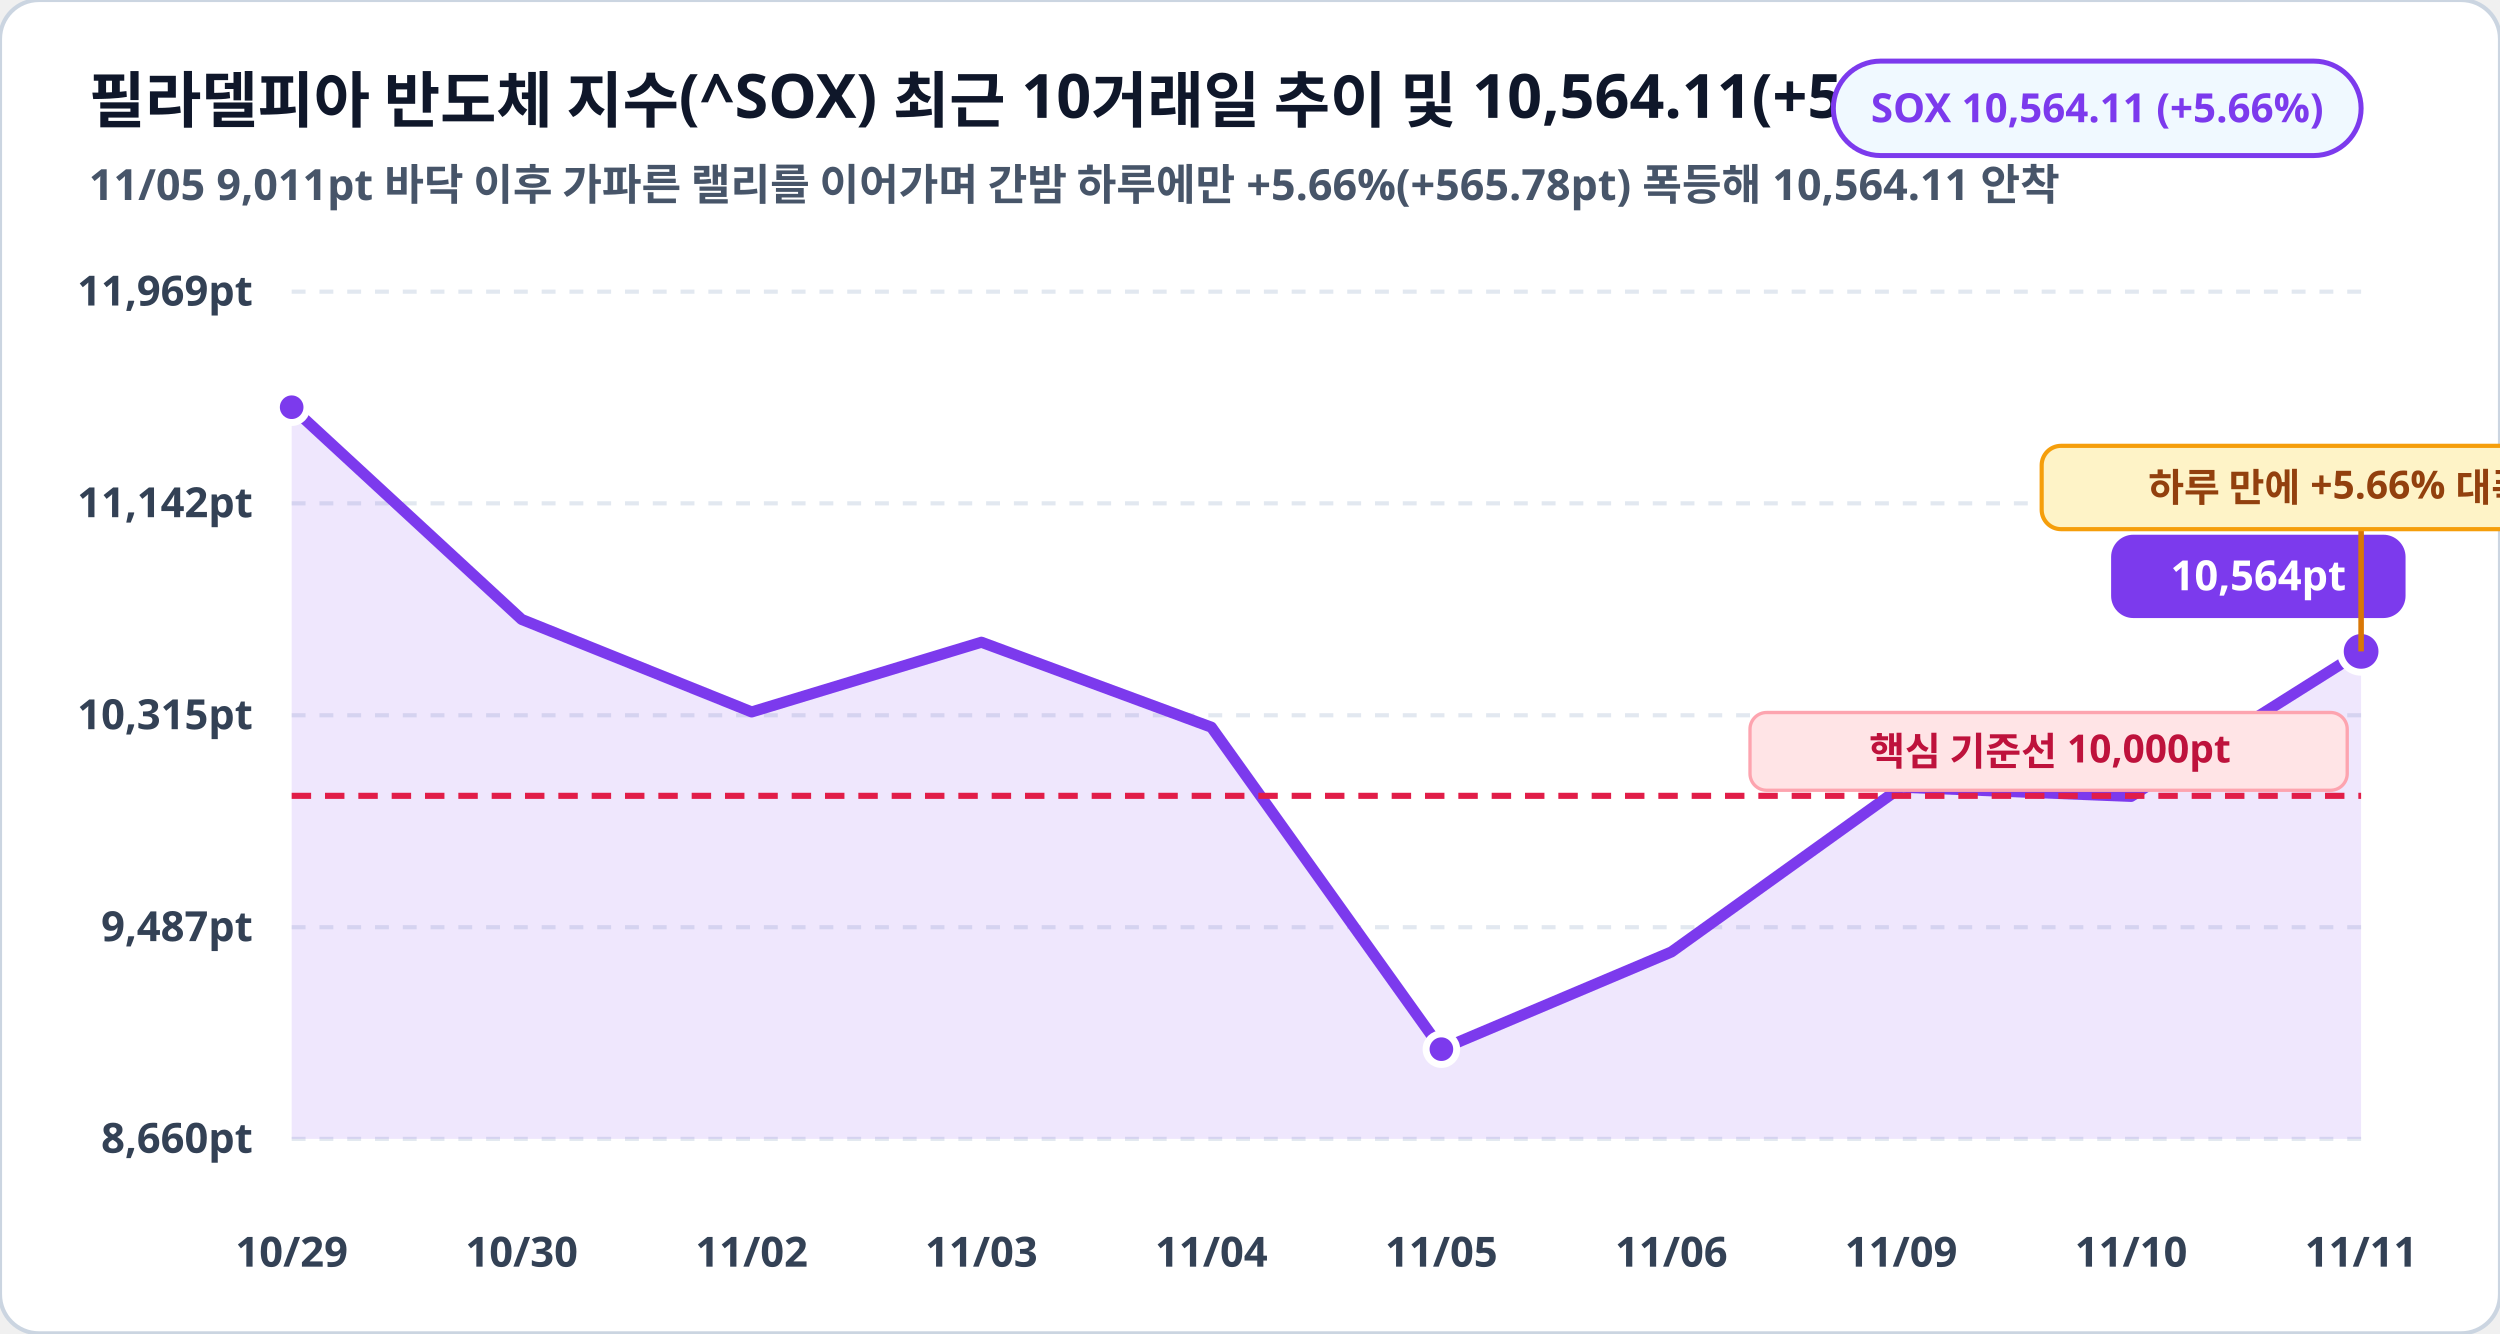
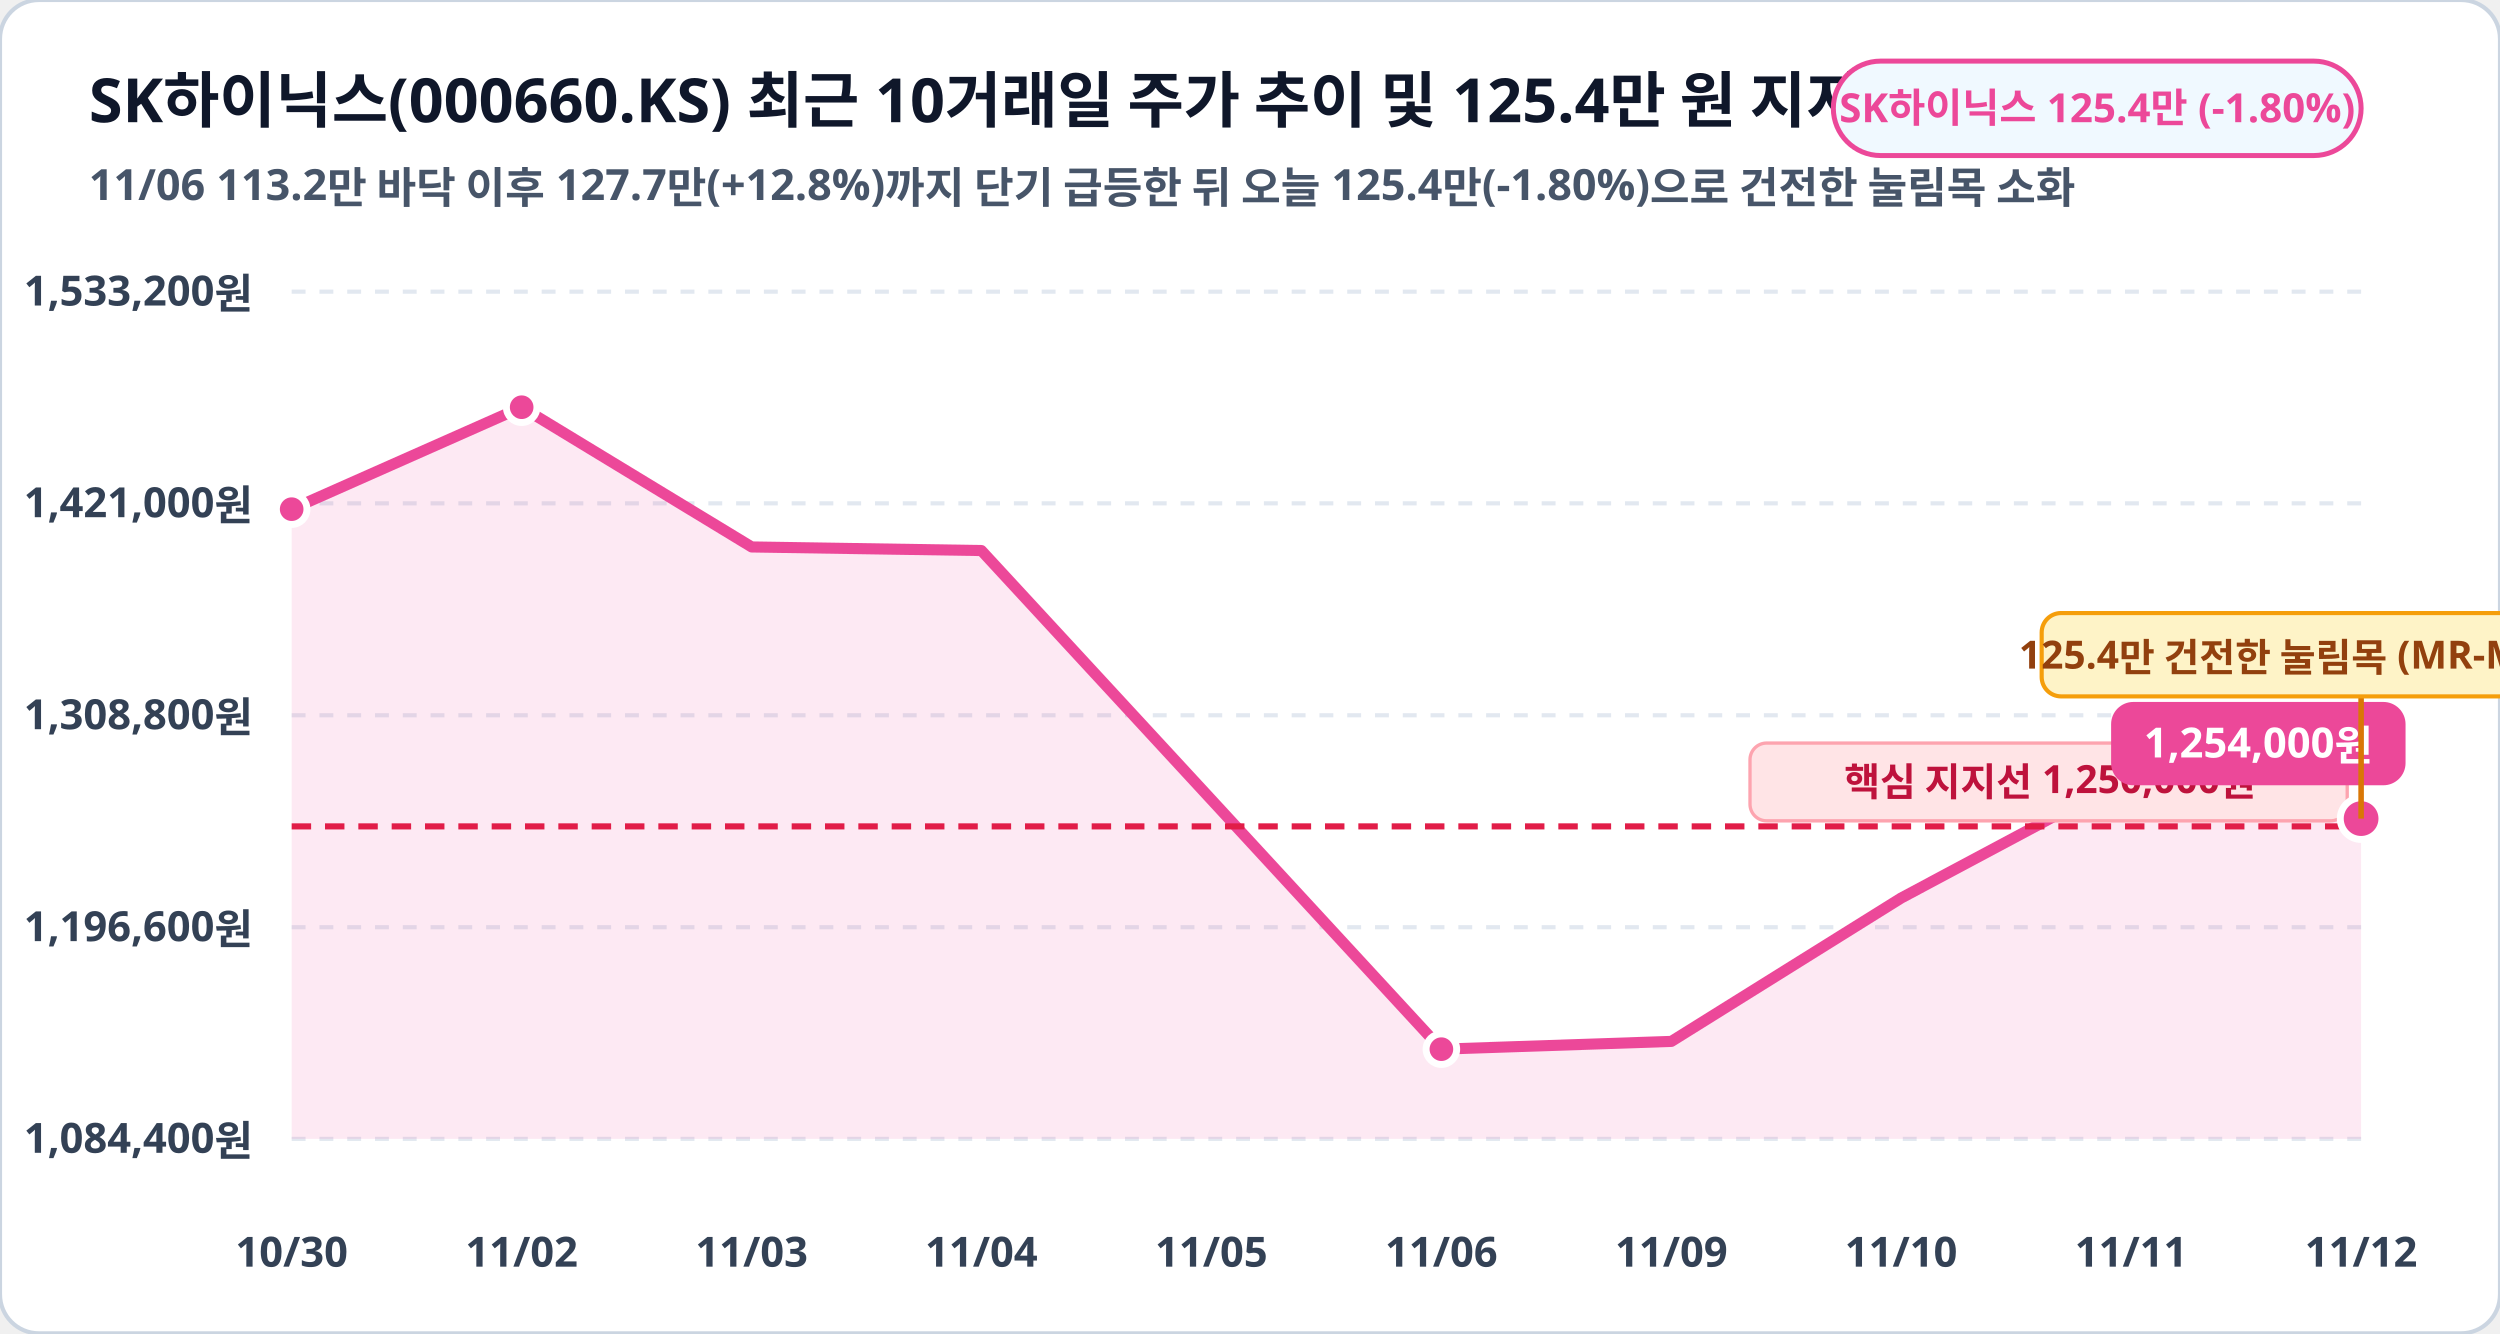
<svg xmlns="http://www.w3.org/2000/svg" viewBox="0 0 900 480" width="100%" height="100%">
  <rect width="900" height="480" rx="14" fill="#ffffff" stroke="#cbd5e1" stroke-width="1.5" />
-   <text x="32" y="44" fill="#0f172a" font-family="Pretendard, sans-serif" font-size="22" font-weight="900">필라델피아 반도체 지수(^SOX) 최근 10거래일 추이 및 10,564.11(+5.66%) 폭등 (pt)</text>
-   <text x="32" y="72" fill="#475569" font-family="Pretendard, sans-serif" font-size="15.5" font-weight="600">11/05 9,011pt 바닥 이후 가파른 랠리를 이어가며 간밤 하루에만 +5.66%(+565.78pt) 폭등해 10,564.11 안착</text>
-   <rect x="660" y="22" width="190" height="34" rx="17" fill="#f0f9ff" stroke="#7c3aed" stroke-width="1.8" />
-   <text x="755" y="44" fill="#7c3aed" font-family="Pretendard, sans-serif" font-size="14.5" font-weight="800" text-anchor="middle">SOX 10,564.11 (+5.66%)</text>
+   <text x="32" y="44" fill="#0f172a" font-family="Pretendard, sans-serif" font-size="22" font-weight="900">SK하이닉스(000660.KS) 최근 10거래일 주가 추이 및 125.4만 원 지지선 확인 (원)</text>
+   <text x="32" y="72" fill="#475569" font-family="Pretendard, sans-serif" font-size="15.5" font-weight="600">11/06 113.2만 바닥 이후 127.7만(+12.8%)까지 단기 급등한 뒤 오늘 125.4만(-1.80%)으로 건전한 눌림목 소화</text>
+   <rect x="660" y="22" width="190" height="34" rx="17" fill="#f0f9ff" stroke="#ec4899" stroke-width="1.8" />
+   <text x="755" y="44" fill="#ec4899" font-family="Pretendard, sans-serif" font-size="14.5" font-weight="800" text-anchor="middle">SK하이닉스 125.4만 (-1.80%)</text>
  <line x1="105" y1="105.0" x2="850" y2="105.0" stroke="#e2e8f0" stroke-width="1.5" stroke-dasharray="5,5" />
-   <text x="91" y="110.0" fill="#334155" font-family="Pretendard, sans-serif" font-size="15" font-weight="700" text-anchor="end">11,969pt</text>
+   <text x="91" y="110.0" fill="#334155" font-family="Pretendard, sans-serif" font-size="15" font-weight="700" text-anchor="end">1,533,200원</text>
  <line x1="105" y1="181.2" x2="850" y2="181.2" stroke="#e2e8f0" stroke-width="1.5" stroke-dasharray="5,5" />
-   <text x="91" y="186.2" fill="#334155" font-family="Pretendard, sans-serif" font-size="15" font-weight="700" text-anchor="end">11,142pt</text>
+   <text x="91" y="186.2" fill="#334155" font-family="Pretendard, sans-serif" font-size="15" font-weight="700" text-anchor="end">1,421,000원</text>
  <line x1="105" y1="257.5" x2="850" y2="257.5" stroke="#e2e8f0" stroke-width="1.5" stroke-dasharray="5,5" />
-   <text x="91" y="262.5" fill="#334155" font-family="Pretendard, sans-serif" font-size="15" font-weight="700" text-anchor="end">10,315pt</text>
+   <text x="91" y="262.5" fill="#334155" font-family="Pretendard, sans-serif" font-size="15" font-weight="700" text-anchor="end">1,308,800원</text>
  <line x1="105" y1="333.8" x2="850" y2="333.8" stroke="#e2e8f0" stroke-width="1.5" stroke-dasharray="5,5" />
-   <text x="91" y="338.8" fill="#334155" font-family="Pretendard, sans-serif" font-size="15" font-weight="700" text-anchor="end">9,487pt</text>
+   <text x="91" y="338.8" fill="#334155" font-family="Pretendard, sans-serif" font-size="15" font-weight="700" text-anchor="end">1,196,600원</text>
  <line x1="105" y1="410.0" x2="850" y2="410.0" stroke="#e2e8f0" stroke-width="1.5" stroke-dasharray="5,5" />
-   <text x="91" y="415.0" fill="#334155" font-family="Pretendard, sans-serif" font-size="15" font-weight="700" text-anchor="end">8,660pt</text>
-   <polygon points="105.0,410.0 105.0,146.6 187.8,223.0 270.6,256.3 353.3,231.2 436.1,261.8 518.9,377.7 601.7,342.7 684.4,283.4 767.2,286.7 850.0,234.5 850.0,410.0" fill="#7c3aed" fill-opacity="0.12" />
-   <polyline fill="none" stroke="#7c3aed" stroke-width="4" stroke-linecap="round" stroke-linejoin="round" points="105.0,146.6 187.8,223.0 270.6,256.3 353.3,231.2 436.1,261.8 518.9,377.7 601.7,342.7 684.4,283.4 767.2,286.7 850.0,234.5" />
-   <line x1="105" y1="286.5" x2="850" y2="286.5" stroke="#e11d48" stroke-width="2.2" stroke-dasharray="7,5" />
-   <rect x="630" y="256.5" width="215" height="28" rx="6" fill="#ffe4e6" stroke="#fda4af" stroke-width="1.2" />
-   <text x="738" y="275.5" fill="#be123c" font-family="Pretendard, sans-serif" font-size="14" font-weight="800" text-anchor="middle">핵심 기준선 10,000pt</text>
-   <circle cx="105.0" cy="146.6" r="5.5" fill="#7c3aed" stroke="#ffffff" stroke-width="2.5" />
-   <circle cx="518.9" cy="377.7" r="5.5" fill="#7c3aed" stroke="#ffffff" stroke-width="2.5" />
-   <circle cx="850.0" cy="234.5" r="7.5" fill="#7c3aed" stroke="#ffffff" stroke-width="2.5" />
-   <rect x="760.0" y="192.5" width="106" height="30" rx="8" fill="#7c3aed" />
-   <text x="813.0" y="212.5" fill="#ffffff" font-family="Pretendard, sans-serif" font-size="15" font-weight="800" text-anchor="middle">10,564pt</text>
-   <line x1="850.0" y1="234.5" x2="850.0" y2="190.5" stroke="#d97706" stroke-width="2" />
-   <rect x="735.0" y="160.5" width="230" height="30" rx="7" fill="#fef3c7" stroke="#f59e0b" stroke-width="1.5" />
-   <text x="850.0" y="180.5" fill="#92400e" font-family="Pretendard, sans-serif" font-size="14" font-weight="800" text-anchor="middle">하루 만에 +5.66% 대폭발!</text>
-   <text x="105.0" y="456" fill="#334155" font-family="Pretendard, sans-serif" font-size="15" font-weight="700" text-anchor="middle">10/29</text>
-   <text x="187.8" y="456" fill="#334155" font-family="Pretendard, sans-serif" font-size="15" font-weight="700" text-anchor="middle">10/30</text>
-   <text x="270.6" y="456" fill="#334155" font-family="Pretendard, sans-serif" font-size="15" font-weight="700" text-anchor="middle">11/02</text>
-   <text x="353.3" y="456" fill="#334155" font-family="Pretendard, sans-serif" font-size="15" font-weight="700" text-anchor="middle">11/03</text>
-   <text x="436.1" y="456" fill="#334155" font-family="Pretendard, sans-serif" font-size="15" font-weight="700" text-anchor="middle">11/04</text>
-   <text x="518.9" y="456" fill="#334155" font-family="Pretendard, sans-serif" font-size="15" font-weight="700" text-anchor="middle">11/05</text>
-   <text x="601.7" y="456" fill="#334155" font-family="Pretendard, sans-serif" font-size="15" font-weight="700" text-anchor="middle">11/06</text>
-   <text x="684.4" y="456" fill="#334155" font-family="Pretendard, sans-serif" font-size="15" font-weight="700" text-anchor="middle">11/09</text>
-   <text x="767.2" y="456" fill="#334155" font-family="Pretendard, sans-serif" font-size="15" font-weight="700" text-anchor="middle">11/10</text>
-   <text x="850.0" y="456" fill="#334155" font-family="Pretendard, sans-serif" font-size="15" font-weight="700" text-anchor="middle">11/11</text>
+   <text x="91" y="415.0" fill="#334155" font-family="Pretendard, sans-serif" font-size="15" font-weight="700" text-anchor="end">1,084,400원</text>
+   <polygon points="105.0,410.0 105.0,183.3 187.8,146.6 270.6,196.9 353.3,198.2 436.1,287.9 518.9,377.7 601.7,374.9 684.4,323.3 767.2,279.1 850.0,294.7 850.0,410.0" fill="#ec4899" fill-opacity="0.12" />
+   <polyline fill="none" stroke="#ec4899" stroke-width="4" stroke-linecap="round" stroke-linejoin="round" points="105.0,183.3 187.8,146.6 270.6,196.9 353.3,198.2 436.1,287.9 518.9,377.7 601.7,374.9 684.4,323.3 767.2,279.1 850.0,294.7" />
+   <line x1="105" y1="297.5" x2="850" y2="297.5" stroke="#e11d48" stroke-width="2.2" stroke-dasharray="7,5" />
+   <rect x="630" y="267.5" width="215" height="28" rx="6" fill="#ffe4e6" stroke="#fda4af" stroke-width="1.2" />
+   <text x="738" y="286.5" fill="#be123c" font-family="Pretendard, sans-serif" font-size="14" font-weight="800" text-anchor="middle">핵심 지지선 1,250,000원</text>
+   <circle cx="105.0" cy="183.3" r="5.5" fill="#ec4899" stroke="#ffffff" stroke-width="2.5" />
+   <circle cx="187.8" cy="146.6" r="5.5" fill="#ec4899" stroke="#ffffff" stroke-width="2.5" />
+   <circle cx="518.9" cy="377.7" r="5.5" fill="#ec4899" stroke="#ffffff" stroke-width="2.5" />
+   <circle cx="850.0" cy="294.7" r="7.5" fill="#ec4899" stroke="#ffffff" stroke-width="2.5" />
+   <rect x="760.0" y="252.7" width="106" height="30" rx="8" fill="#ec4899" />
+   <text x="813.0" y="272.7" fill="#ffffff" font-family="Pretendard, sans-serif" font-size="15" font-weight="800" text-anchor="middle">1,254,000원</text>
+   <line x1="850.0" y1="294.7" x2="850.0" y2="250.7" stroke="#d97706" stroke-width="2" />
+   <rect x="735.0" y="220.7" width="230" height="30" rx="7" fill="#fef3c7" stroke="#f59e0b" stroke-width="1.5" />
+   <text x="850.0" y="240.7" fill="#92400e" font-family="Pretendard, sans-serif" font-size="14" font-weight="800" text-anchor="middle">125.4만 건전한 눌림목 (MR-MUF 초격차)</text>
+   <text x="105.0" y="456" fill="#334155" font-family="Pretendard, sans-serif" font-size="15" font-weight="700" text-anchor="middle">10/30</text>
+   <text x="187.8" y="456" fill="#334155" font-family="Pretendard, sans-serif" font-size="15" font-weight="700" text-anchor="middle">11/02</text>
+   <text x="270.6" y="456" fill="#334155" font-family="Pretendard, sans-serif" font-size="15" font-weight="700" text-anchor="middle">11/03</text>
+   <text x="353.3" y="456" fill="#334155" font-family="Pretendard, sans-serif" font-size="15" font-weight="700" text-anchor="middle">11/04</text>
+   <text x="436.1" y="456" fill="#334155" font-family="Pretendard, sans-serif" font-size="15" font-weight="700" text-anchor="middle">11/05</text>
+   <text x="518.9" y="456" fill="#334155" font-family="Pretendard, sans-serif" font-size="15" font-weight="700" text-anchor="middle">11/06</text>
+   <text x="601.7" y="456" fill="#334155" font-family="Pretendard, sans-serif" font-size="15" font-weight="700" text-anchor="middle">11/09</text>
+   <text x="684.4" y="456" fill="#334155" font-family="Pretendard, sans-serif" font-size="15" font-weight="700" text-anchor="middle">11/10</text>
+   <text x="767.2" y="456" fill="#334155" font-family="Pretendard, sans-serif" font-size="15" font-weight="700" text-anchor="middle">11/11</text>
+   <text x="850.0" y="456" fill="#334155" font-family="Pretendard, sans-serif" font-size="15" font-weight="700" text-anchor="middle">11/12</text>
</svg>
